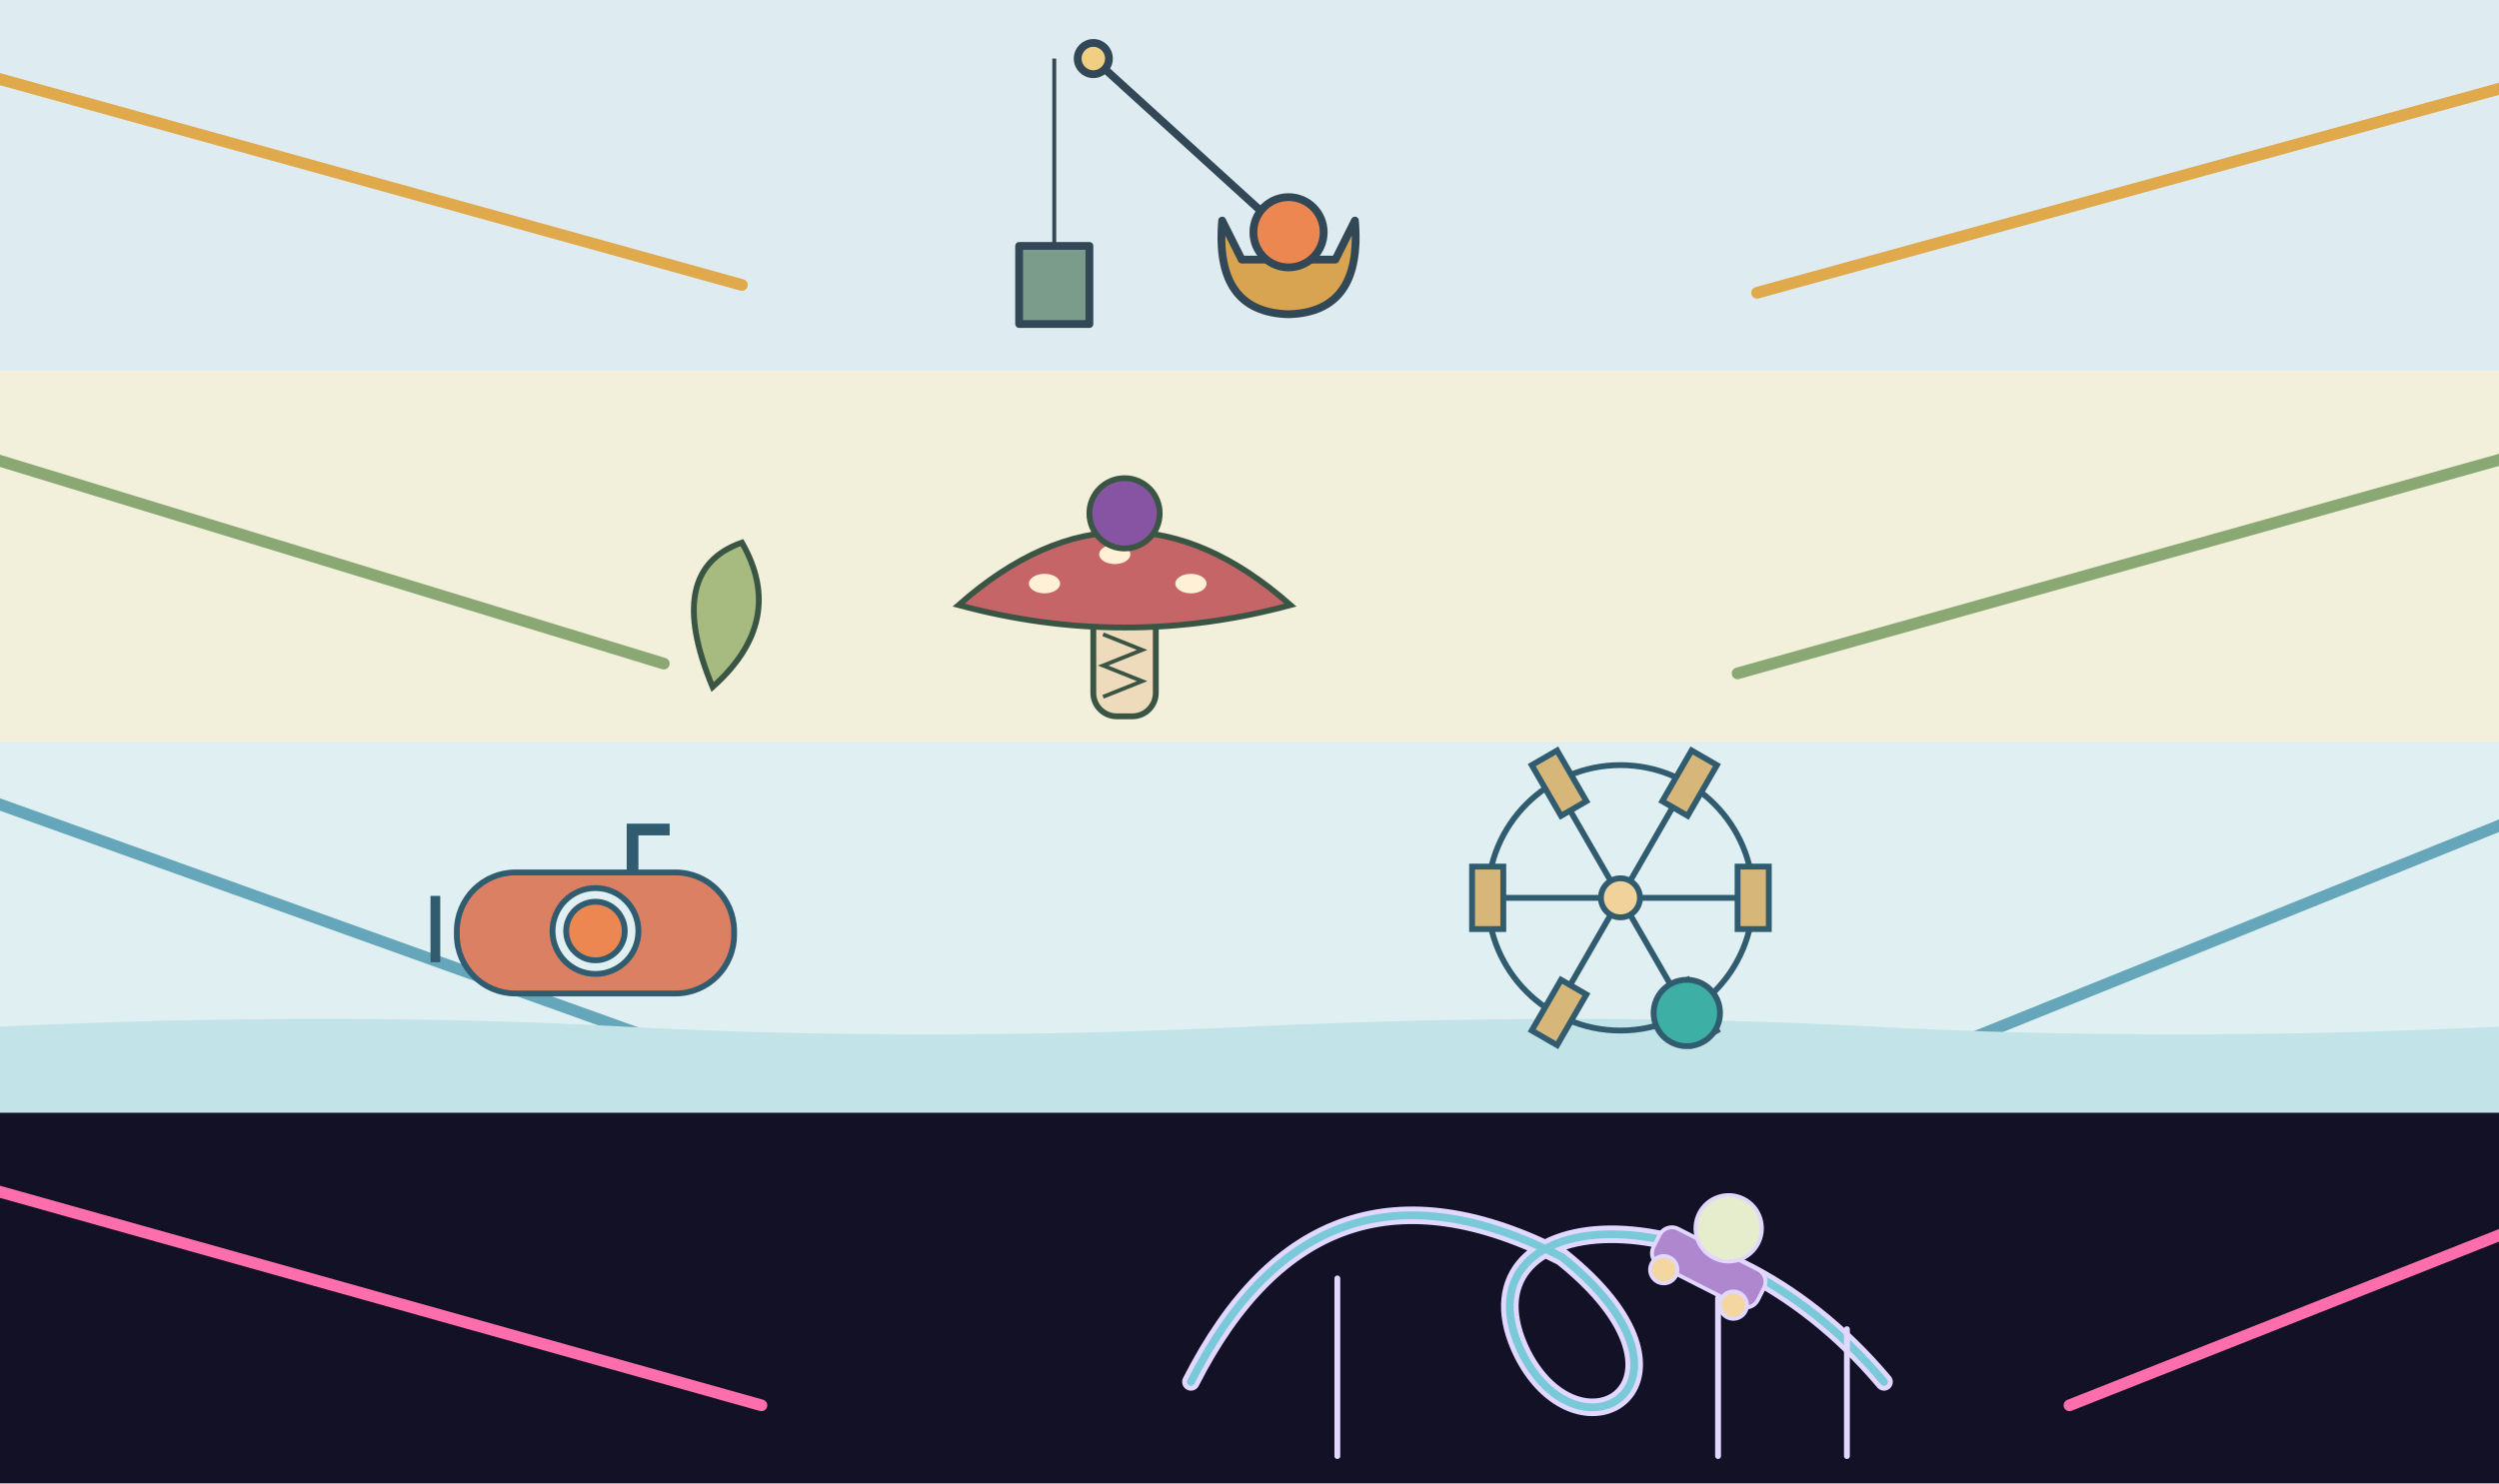
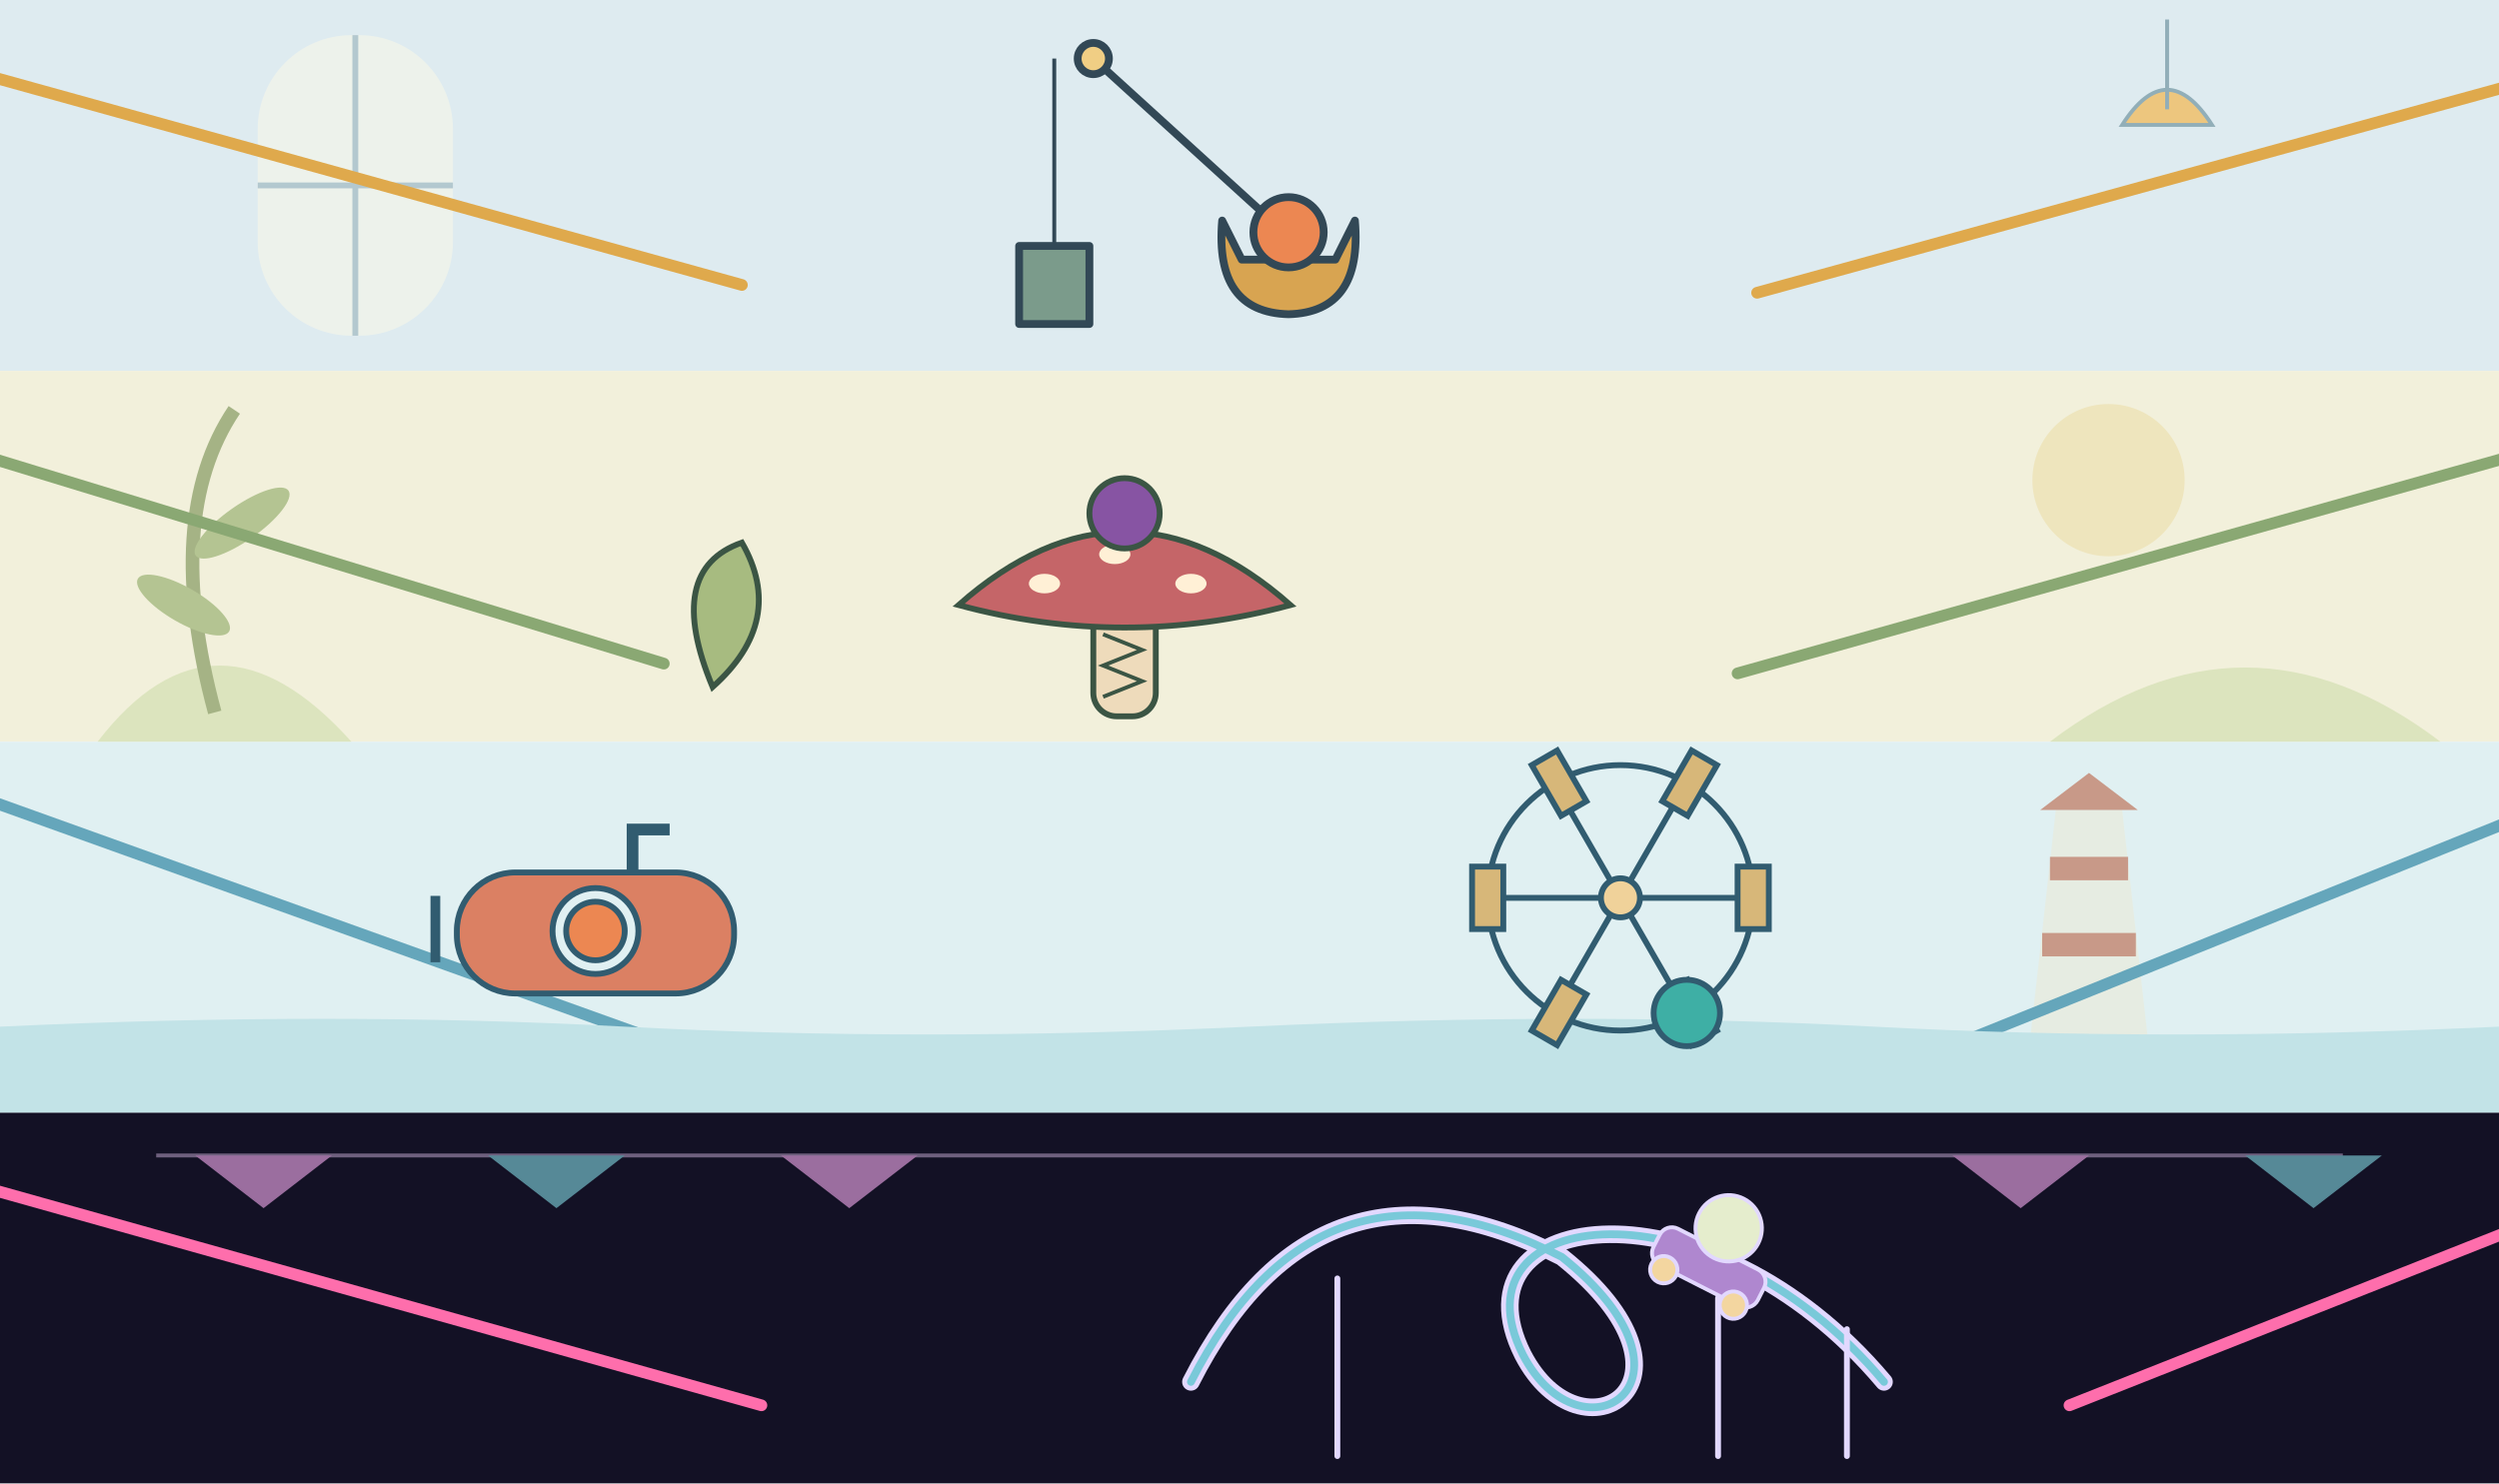
<svg xmlns="http://www.w3.org/2000/svg" viewBox="0 0 1280 760">
  <rect width="1280" height="190" fill="#deebf0" />
  <rect y="190" width="1280" height="190" fill="#f2f0db" />
  <rect y="380" width="1280" height="190" fill="#e0f0f2" />
  <rect y="570" width="1280" height="190" fill="#131125" />
+   <rect x="132" y="18" width="100" height="154" rx="48" fill="#edf2eb" />
+   <path d="M182 18V172M132 95H232" stroke="#b3c8cf" stroke-width="3" />
+   <path d="M1110 10V56M1087 64Q1110 28 1133 64Z" fill="#edc67e" stroke="#91aeb8" stroke-width="2" />
+   <circle cx="1080" cy="246" r="39" fill="#eee5bd" />
+   <path d="M50 380Q110 302 180 380M1050 380Q1150 304 1250 380" fill="#dce4be" />
+   <path d="M110 365Q83 265 120 210" fill="none" stroke="#a5b385" stroke-width="7" />
+   <g fill="#b4c492">
+     <ellipse cx="124" cy="268" rx="29" ry="9" transform="rotate(-35 124 268)" />
+     <ellipse cx="94" cy="310" rx="27" ry="9" transform="rotate(30 94 310)" />
+   </g>
+   <path d="M1040 531 1053 415H1087L1100 531Z" fill="#e6ece2" />
+   <path d="M1045 415 1070 396 1095 415Z" fill="#c89988" />
+   <path d="M1050 445H1090M1046 484H1094" stroke="#c89988" stroke-width="12" />
+   <path d="M80 592H1200" stroke="#6e607e" stroke-width="2" />
+   <path d="M100 592 135 619 170 592M400 592 435 619 470 592M1000 592 1035 619 1070 592" fill="#9b6e9f" />
+   <path d="M250 592 285 619 320 592M1150 592 1185 619 1220 592" fill="#568997" />
  <g fill="none" stroke-linecap="round" stroke-linejoin="round" stroke-width="6">
    <path d="M-20 35 380 146M900 150 1300 40" stroke="#dfa94c" />
    <path d="M-20 230 340 340M890 345 1300 230" stroke="#8aa873" />
    <path d="M-20 405 370 545M990 540 1300 415" stroke="#65a6bb" />
    <path d="M-20 605 390 720M1060 720 1300 625" stroke="#fe6eac" />
  </g>
  <g stroke="#324856" stroke-linejoin="round" stroke-width="4">
    <path d="M560 30 660 121" fill="none" />
    <circle cx="560" cy="30" r="8" fill="#f0ce84" />
    <path d="M626 113Q622 160 660 161Q698 160 694 113L684 133H636Z" fill="#d8a451" />
    <path d="M540 30V126" fill="none" stroke-width="2" />
    <rect x="522" y="126" width="36" height="40" fill="#7b9b8b" />
    <circle cx="660" cy="119" r="18" fill="#ec8752" />
  </g>
  <g stroke="#3b5544" stroke-width="3">
    <rect x="560" y="306" width="32" height="61" rx="12" fill="#eedbbb" />
    <path d="M565 357 585 349 565 341 585 333 565 325" fill="none" stroke-width="2" />
    <path d="M491 310Q576 235 661 310Q576 333 491 310Z" fill="#c56568" />
    <g fill="#fff0d6" stroke="none">
      <ellipse cx="535" cy="299" rx="8" ry="5" />
      <ellipse cx="571" cy="284" rx="8" ry="5" />
      <ellipse cx="610" cy="299" rx="8" ry="5" />
    </g>
    <circle cx="576" cy="263" r="18" fill="#8754a3" />
    <path d="M365 352Q340 292 380 278Q403 318 365 352Z" fill="#a7bb80" />
  </g>
  <path d="M0 526Q170 518 320 526T640 526T960 526T1280 526V570H0Z" fill="#c2e3e7" />
  <g stroke="#315c70" stroke-width="3" fill="none">
    <circle cx="830" cy="460" r="68" />
    <path d="M762 460H898M796 401 864 519M796 519 864 401" />
    <g fill="#d7b779">
      <rect x="754" y="444" width="16" height="32" />
      <rect x="890" y="444" width="16" height="32" />
      <rect x="784" y="394" width="30" height="15" transform="rotate(60 799 401)" />
      <rect x="850" y="394" width="30" height="15" transform="rotate(-60 865 401)" />
      <rect x="784" y="511" width="30" height="15" transform="rotate(-60 799 519)" />
      <rect x="850" y="511" width="30" height="15" transform="rotate(60 865 519)" />
    </g>
    <circle cx="830" cy="460" r="10" fill="#f0d29a" />
    <rect x="234" y="447" width="142" height="62" rx="30" fill="#db8063" />
    <path d="M324 447V425H343" stroke-width="6" />
    <circle cx="305" cy="477" r="22" fill="#e0f0f2" />
    <circle cx="305" cy="477" r="15" fill="#ec8752" />
    <path d="M223 459V493" stroke-width="5" />
    <circle cx="864" cy="519" r="17" fill="#3eafa5" />
  </g>
  <g fill="none" stroke-linecap="round" stroke-linejoin="round">
    <path d="M610 708Q675 580 800 644C880 708 810 752 780 694C742 618 875 601 965 708" stroke="#e2d8ff" stroke-width="9" />
    <path d="M610 708Q675 580 800 644C880 708 810 752 780 694C742 618 875 601 965 708" stroke="#79c9d9" stroke-width="4" />
    <path d="M685 655V746M880 665V746M946 681V746" stroke="#e2d8ff" stroke-width="3" />
  </g>
  <g transform="translate(880 640) rotate(27)" stroke="#e2d8ff" stroke-width="2">
    <rect x="-30" y="0" width="60" height="21" rx="7" fill="#af87cf" />
    <circle cx="-20" cy="22" r="7" fill="#f3d6a0" />
    <circle cx="20" cy="22" r="7" fill="#f3d6a0" />
    <circle cy="-12" r="17" fill="#e5edcd" />
  </g>
</svg>
